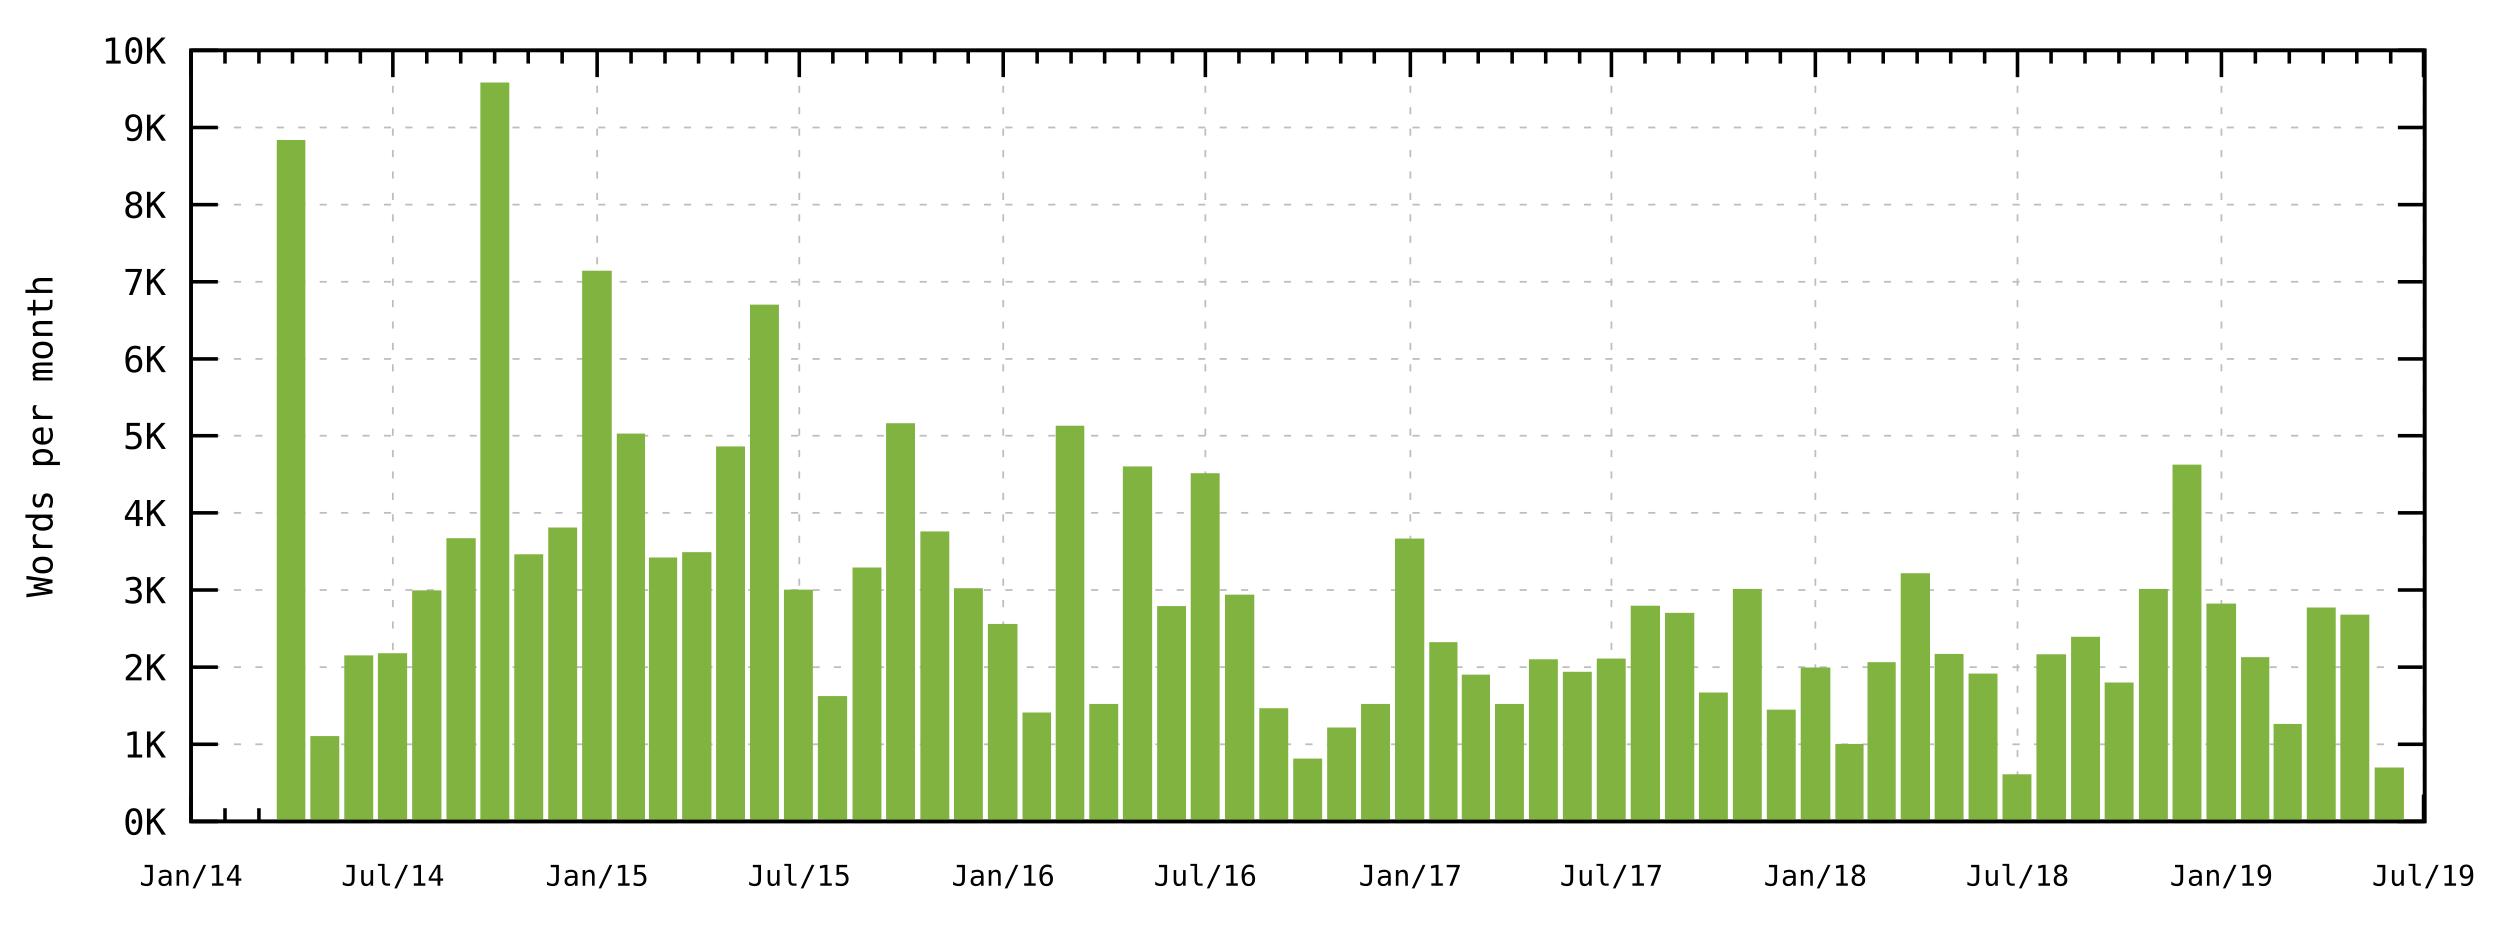
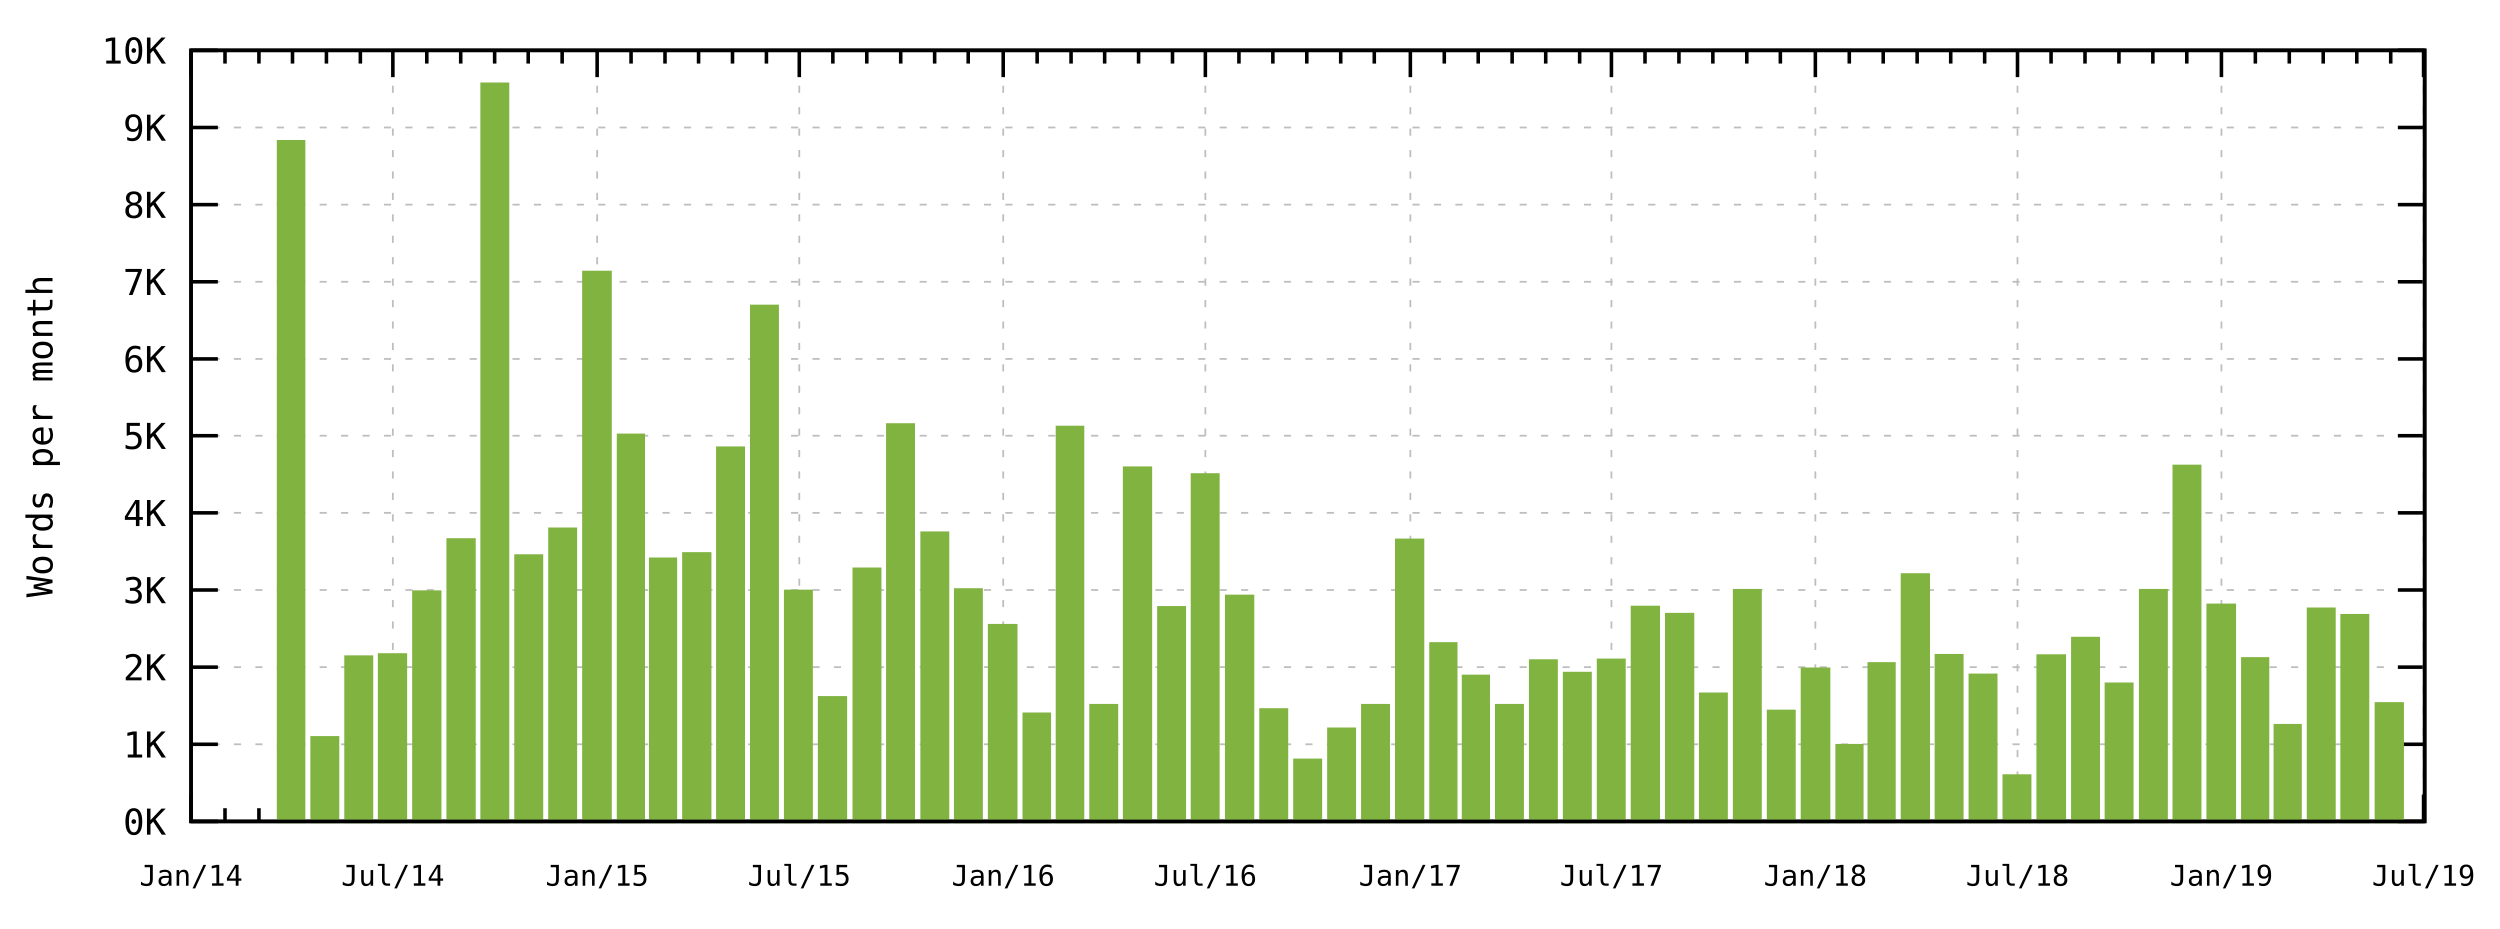
<svg xmlns="http://www.w3.org/2000/svg" xmlns:xlink="http://www.w3.org/1999/xlink" width="700" height="260" viewBox="0 0 700 260">
  <g id="gnuplot_canvas">
    <rect x="0" y="0" width="700" height="260" fill="none" />
    <defs>
      <circle id="gpDot" r="0.5" stroke-width="0.5" />
      <path id="gpPt0" stroke-width="0.267" stroke="currentColor" d="M-1,0 h2 M0,-1 v2" />
      <path id="gpPt1" stroke-width="0.267" stroke="currentColor" d="M-1,-1 L1,1 M1,-1 L-1,1" />
      <path id="gpPt2" stroke-width="0.267" stroke="currentColor" d="M-1,0 L1,0 M0,-1 L0,1 M-1,-1 L1,1 M-1,1 L1,-1" />
      <rect id="gpPt3" stroke-width="0.267" stroke="currentColor" x="-1" y="-1" width="2" height="2" />
      <rect id="gpPt4" stroke-width="0.267" stroke="currentColor" fill="currentColor" x="-1" y="-1" width="2" height="2" />
      <circle id="gpPt5" stroke-width="0.267" stroke="currentColor" cx="0" cy="0" r="1" />
      <use xlink:href="#gpPt5" id="gpPt6" fill="currentColor" stroke="none" />
      <path id="gpPt7" stroke-width="0.267" stroke="currentColor" d="M0,-1.33 L-1.33,0.67 L1.33,0.67 z" />
      <use xlink:href="#gpPt7" id="gpPt8" fill="currentColor" stroke="none" />
      <use xlink:href="#gpPt7" id="gpPt9" stroke="currentColor" transform="rotate(180)" />
      <use xlink:href="#gpPt9" id="gpPt10" fill="currentColor" stroke="none" />
      <use xlink:href="#gpPt3" id="gpPt11" stroke="currentColor" transform="rotate(45)" />
      <use xlink:href="#gpPt11" id="gpPt12" fill="currentColor" stroke="none" />
      <path id="gpPt13" stroke-width="0.267" stroke="currentColor" d="M0,1.330 L1.265,0.411 L0.782,-1.067 L-0.782,-1.076 L-1.265,0.411 z" />
      <use xlink:href="#gpPt13" id="gpPt14" fill="currentColor" stroke="none" />
      <filter id="textbox" filterUnits="objectBoundingBox" x="0" y="0" height="1" width="1">
        <feFlood flood-color="white" flood-opacity="1" result="bgnd" />
        <feComposite in="SourceGraphic" in2="bgnd" operator="atop" />
      </filter>
      <filter id="greybox" filterUnits="objectBoundingBox" x="0" y="0" height="1" width="1">
        <feFlood flood-color="lightgrey" flood-opacity="1" result="grey" />
        <feComposite in="SourceGraphic" in2="grey" operator="atop" />
      </filter>
    </defs>
    <g fill="none" color="white" stroke="currentColor" stroke-width="1.00" stroke-linecap="butt" stroke-linejoin="miter">
</g>
    <g fill="none" color="black" stroke="currentColor" stroke-width="1.00" stroke-linecap="butt" stroke-linejoin="miter">
</g>
    <g fill="none" color="black" stroke="black" stroke-width="0.50" stroke-linecap="butt" stroke-linejoin="miter">
</g>
    <g fill="none" color="gray" stroke="currentColor" stroke-width="0.50" stroke-linecap="butt" stroke-linejoin="miter">
      <path stroke="rgb(190, 190, 190)" stroke-dasharray="2,4" class="gridline" d="M53.5,230.0 L678.9,230.0  " />
    </g>
    <g fill="none" color="gray" stroke="rgb(190, 190, 190)" stroke-width="1.00" stroke-linecap="butt" stroke-linejoin="miter">
</g>
    <g fill="none" color="black" stroke="currentColor" stroke-width="1.00" stroke-linecap="butt" stroke-linejoin="miter">
      <path stroke="black" d="M53.5,230.0 L61.0,230.0 M678.9,230.0 L671.4,230.0  " />
      <g transform="translate(46.5,233.7)" stroke="none" fill="rgb(0,0,0)" font-family="monospace" font-size="10.00" text-anchor="end">
        <text>
          <tspan font-family="monospace">0K</tspan>
        </text>
      </g>
    </g>
    <g fill="none" color="black" stroke="currentColor" stroke-width="1.00" stroke-linecap="butt" stroke-linejoin="miter">
</g>
    <g fill="none" color="black" stroke="black" stroke-width="0.50" stroke-linecap="butt" stroke-linejoin="miter">
</g>
    <g fill="none" color="gray" stroke="currentColor" stroke-width="0.50" stroke-linecap="butt" stroke-linejoin="miter">
      <path stroke="rgb(190, 190, 190)" stroke-dasharray="2,4" class="gridline" d="M53.5,208.4 L678.9,208.4  " />
    </g>
    <g fill="none" color="gray" stroke="rgb(190, 190, 190)" stroke-width="1.00" stroke-linecap="butt" stroke-linejoin="miter">
</g>
    <g fill="none" color="black" stroke="currentColor" stroke-width="1.00" stroke-linecap="butt" stroke-linejoin="miter">
      <path stroke="black" d="M53.5,208.4 L61.0,208.4 M678.9,208.4 L671.4,208.4  " />
      <g transform="translate(46.5,212.1)" stroke="none" fill="rgb(0,0,0)" font-family="monospace" font-size="10.00" text-anchor="end">
        <text>
          <tspan font-family="monospace">1K</tspan>
        </text>
      </g>
    </g>
    <g fill="none" color="black" stroke="currentColor" stroke-width="1.00" stroke-linecap="butt" stroke-linejoin="miter">
</g>
    <g fill="none" color="black" stroke="black" stroke-width="0.50" stroke-linecap="butt" stroke-linejoin="miter">
</g>
    <g fill="none" color="gray" stroke="currentColor" stroke-width="0.50" stroke-linecap="butt" stroke-linejoin="miter">
      <path stroke="rgb(190, 190, 190)" stroke-dasharray="2,4" class="gridline" d="M53.5,186.8 L678.9,186.8  " />
    </g>
    <g fill="none" color="gray" stroke="rgb(190, 190, 190)" stroke-width="1.00" stroke-linecap="butt" stroke-linejoin="miter">
</g>
    <g fill="none" color="black" stroke="currentColor" stroke-width="1.00" stroke-linecap="butt" stroke-linejoin="miter">
      <path stroke="black" d="M53.5,186.8 L61.0,186.8 M678.9,186.8 L671.4,186.8  " />
      <g transform="translate(46.5,190.5)" stroke="none" fill="rgb(0,0,0)" font-family="monospace" font-size="10.00" text-anchor="end">
        <text>
          <tspan font-family="monospace">2K</tspan>
        </text>
      </g>
    </g>
    <g fill="none" color="black" stroke="currentColor" stroke-width="1.00" stroke-linecap="butt" stroke-linejoin="miter">
</g>
    <g fill="none" color="black" stroke="black" stroke-width="0.50" stroke-linecap="butt" stroke-linejoin="miter">
</g>
    <g fill="none" color="gray" stroke="currentColor" stroke-width="0.50" stroke-linecap="butt" stroke-linejoin="miter">
      <path stroke="rgb(190, 190, 190)" stroke-dasharray="2,4" class="gridline" d="M53.5,165.2 L678.9,165.2  " />
    </g>
    <g fill="none" color="gray" stroke="rgb(190, 190, 190)" stroke-width="1.00" stroke-linecap="butt" stroke-linejoin="miter">
</g>
    <g fill="none" color="black" stroke="currentColor" stroke-width="1.00" stroke-linecap="butt" stroke-linejoin="miter">
      <path stroke="black" d="M53.5,165.2 L61.0,165.2 M678.9,165.2 L671.4,165.2  " />
      <g transform="translate(46.5,168.9)" stroke="none" fill="rgb(0,0,0)" font-family="monospace" font-size="10.00" text-anchor="end">
        <text>
          <tspan font-family="monospace">3K</tspan>
        </text>
      </g>
    </g>
    <g fill="none" color="black" stroke="currentColor" stroke-width="1.00" stroke-linecap="butt" stroke-linejoin="miter">
</g>
    <g fill="none" color="black" stroke="black" stroke-width="0.50" stroke-linecap="butt" stroke-linejoin="miter">
</g>
    <g fill="none" color="gray" stroke="currentColor" stroke-width="0.50" stroke-linecap="butt" stroke-linejoin="miter">
      <path stroke="rgb(190, 190, 190)" stroke-dasharray="2,4" class="gridline" d="M53.5,143.6 L678.9,143.6  " />
    </g>
    <g fill="none" color="gray" stroke="rgb(190, 190, 190)" stroke-width="1.00" stroke-linecap="butt" stroke-linejoin="miter">
</g>
    <g fill="none" color="black" stroke="currentColor" stroke-width="1.00" stroke-linecap="butt" stroke-linejoin="miter">
      <path stroke="black" d="M53.5,143.6 L61.0,143.6 M678.9,143.6 L671.4,143.6  " />
      <g transform="translate(46.5,147.3)" stroke="none" fill="rgb(0,0,0)" font-family="monospace" font-size="10.00" text-anchor="end">
        <text>
          <tspan font-family="monospace">4K</tspan>
        </text>
      </g>
    </g>
    <g fill="none" color="black" stroke="currentColor" stroke-width="1.00" stroke-linecap="butt" stroke-linejoin="miter">
</g>
    <g fill="none" color="black" stroke="black" stroke-width="0.50" stroke-linecap="butt" stroke-linejoin="miter">
</g>
    <g fill="none" color="gray" stroke="currentColor" stroke-width="0.50" stroke-linecap="butt" stroke-linejoin="miter">
      <path stroke="rgb(190, 190, 190)" stroke-dasharray="2,4" class="gridline" d="M53.5,122.0 L678.9,122.0  " />
    </g>
    <g fill="none" color="gray" stroke="rgb(190, 190, 190)" stroke-width="1.00" stroke-linecap="butt" stroke-linejoin="miter">
</g>
    <g fill="none" color="black" stroke="currentColor" stroke-width="1.00" stroke-linecap="butt" stroke-linejoin="miter">
      <path stroke="black" d="M53.5,122.0 L61.0,122.0 M678.9,122.0 L671.4,122.0  " />
      <g transform="translate(46.5,125.7)" stroke="none" fill="rgb(0,0,0)" font-family="monospace" font-size="10.00" text-anchor="end">
        <text>
          <tspan font-family="monospace">5K</tspan>
        </text>
      </g>
    </g>
    <g fill="none" color="black" stroke="currentColor" stroke-width="1.00" stroke-linecap="butt" stroke-linejoin="miter">
</g>
    <g fill="none" color="black" stroke="black" stroke-width="0.50" stroke-linecap="butt" stroke-linejoin="miter">
</g>
    <g fill="none" color="gray" stroke="currentColor" stroke-width="0.50" stroke-linecap="butt" stroke-linejoin="miter">
      <path stroke="rgb(190, 190, 190)" stroke-dasharray="2,4" class="gridline" d="M53.5,100.5 L678.9,100.5  " />
    </g>
    <g fill="none" color="gray" stroke="rgb(190, 190, 190)" stroke-width="1.00" stroke-linecap="butt" stroke-linejoin="miter">
</g>
    <g fill="none" color="black" stroke="currentColor" stroke-width="1.00" stroke-linecap="butt" stroke-linejoin="miter">
      <path stroke="black" d="M53.5,100.5 L61.0,100.5 M678.9,100.5 L671.4,100.5  " />
      <g transform="translate(46.5,104.2)" stroke="none" fill="rgb(0,0,0)" font-family="monospace" font-size="10.00" text-anchor="end">
        <text>
          <tspan font-family="monospace">6K</tspan>
        </text>
      </g>
    </g>
    <g fill="none" color="black" stroke="currentColor" stroke-width="1.00" stroke-linecap="butt" stroke-linejoin="miter">
</g>
    <g fill="none" color="black" stroke="black" stroke-width="0.50" stroke-linecap="butt" stroke-linejoin="miter">
</g>
    <g fill="none" color="gray" stroke="currentColor" stroke-width="0.50" stroke-linecap="butt" stroke-linejoin="miter">
      <path stroke="rgb(190, 190, 190)" stroke-dasharray="2,4" class="gridline" d="M53.5,78.9 L678.9,78.9  " />
    </g>
    <g fill="none" color="gray" stroke="rgb(190, 190, 190)" stroke-width="1.00" stroke-linecap="butt" stroke-linejoin="miter">
</g>
    <g fill="none" color="black" stroke="currentColor" stroke-width="1.00" stroke-linecap="butt" stroke-linejoin="miter">
      <path stroke="black" d="M53.5,78.9 L61.0,78.9 M678.9,78.9 L671.4,78.9  " />
      <g transform="translate(46.5,82.6)" stroke="none" fill="rgb(0,0,0)" font-family="monospace" font-size="10.00" text-anchor="end">
        <text>
          <tspan font-family="monospace">7K</tspan>
        </text>
      </g>
    </g>
    <g fill="none" color="black" stroke="currentColor" stroke-width="1.00" stroke-linecap="butt" stroke-linejoin="miter">
</g>
    <g fill="none" color="black" stroke="black" stroke-width="0.50" stroke-linecap="butt" stroke-linejoin="miter">
</g>
    <g fill="none" color="gray" stroke="currentColor" stroke-width="0.50" stroke-linecap="butt" stroke-linejoin="miter">
      <path stroke="rgb(190, 190, 190)" stroke-dasharray="2,4" class="gridline" d="M53.5,57.3 L678.9,57.3  " />
    </g>
    <g fill="none" color="gray" stroke="rgb(190, 190, 190)" stroke-width="1.00" stroke-linecap="butt" stroke-linejoin="miter">
</g>
    <g fill="none" color="black" stroke="currentColor" stroke-width="1.00" stroke-linecap="butt" stroke-linejoin="miter">
      <path stroke="black" d="M53.5,57.3 L61.0,57.3 M678.9,57.3 L671.4,57.3  " />
      <g transform="translate(46.5,61.0)" stroke="none" fill="rgb(0,0,0)" font-family="monospace" font-size="10.00" text-anchor="end">
        <text>
          <tspan font-family="monospace">8K</tspan>
        </text>
      </g>
    </g>
    <g fill="none" color="black" stroke="currentColor" stroke-width="1.00" stroke-linecap="butt" stroke-linejoin="miter">
</g>
    <g fill="none" color="black" stroke="black" stroke-width="0.50" stroke-linecap="butt" stroke-linejoin="miter">
</g>
    <g fill="none" color="gray" stroke="currentColor" stroke-width="0.50" stroke-linecap="butt" stroke-linejoin="miter">
      <path stroke="rgb(190, 190, 190)" stroke-dasharray="2,4" class="gridline" d="M53.5,35.7 L678.9,35.7  " />
    </g>
    <g fill="none" color="gray" stroke="rgb(190, 190, 190)" stroke-width="1.00" stroke-linecap="butt" stroke-linejoin="miter">
</g>
    <g fill="none" color="black" stroke="currentColor" stroke-width="1.00" stroke-linecap="butt" stroke-linejoin="miter">
      <path stroke="black" d="M53.5,35.7 L61.0,35.7 M678.9,35.7 L671.4,35.7  " />
      <g transform="translate(46.5,39.4)" stroke="none" fill="rgb(0,0,0)" font-family="monospace" font-size="10.00" text-anchor="end">
        <text>
          <tspan font-family="monospace">9K</tspan>
        </text>
      </g>
    </g>
    <g fill="none" color="black" stroke="currentColor" stroke-width="1.00" stroke-linecap="butt" stroke-linejoin="miter">
</g>
    <g fill="none" color="black" stroke="black" stroke-width="0.50" stroke-linecap="butt" stroke-linejoin="miter">
</g>
    <g fill="none" color="gray" stroke="currentColor" stroke-width="0.50" stroke-linecap="butt" stroke-linejoin="miter">
      <path stroke="rgb(190, 190, 190)" stroke-dasharray="2,4" class="gridline" d="M53.5,14.1 L678.9,14.1  " />
    </g>
    <g fill="none" color="gray" stroke="rgb(190, 190, 190)" stroke-width="1.00" stroke-linecap="butt" stroke-linejoin="miter">
</g>
    <g fill="none" color="black" stroke="currentColor" stroke-width="1.00" stroke-linecap="butt" stroke-linejoin="miter">
      <path stroke="black" d="M53.5,14.1 L61.0,14.1 M678.9,14.1 L671.4,14.1  " />
      <g transform="translate(46.5,17.8)" stroke="none" fill="rgb(0,0,0)" font-family="monospace" font-size="10.00" text-anchor="end">
        <text>
          <tspan font-family="monospace">10K</tspan>
        </text>
      </g>
    </g>
    <g fill="none" color="black" stroke="currentColor" stroke-width="1.00" stroke-linecap="butt" stroke-linejoin="miter">
</g>
    <g fill="none" color="black" stroke="black" stroke-width="0.50" stroke-linecap="butt" stroke-linejoin="miter">
</g>
    <g fill="none" color="gray" stroke="currentColor" stroke-width="0.50" stroke-linecap="butt" stroke-linejoin="miter">
      <path stroke="rgb(190, 190, 190)" stroke-dasharray="2,4" class="gridline" d="M53.5,230.0 L53.5,14.1  " />
    </g>
    <g fill="none" color="gray" stroke="rgb(190, 190, 190)" stroke-width="1.00" stroke-linecap="butt" stroke-linejoin="miter">
</g>
    <g fill="none" color="black" stroke="currentColor" stroke-width="1.00" stroke-linecap="butt" stroke-linejoin="miter">
      <path stroke="black" d="M53.5,230.0 L53.5,222.5 M53.5,14.1 L53.5,21.6  " />
      <g transform="translate(53.5,248.0)" stroke="none" fill="rgb(0,0,0)" font-family="monospace" font-size="8.00" text-anchor="middle">
        <text>
          <tspan font-family="monospace">Jan/14</tspan>
        </text>
      </g>
    </g>
    <g fill="none" color="black" stroke="currentColor" stroke-width="1.00" stroke-linecap="butt" stroke-linejoin="miter">
      <path stroke="black" d="M63.0,230.0 L63.0,226.3 M63.0,14.1 L63.0,17.8 M72.5,230.0 L72.5,226.3 M72.5,14.1 L72.5,17.8   M81.9,230.0 L81.9,226.3 M81.9,14.1 L81.9,17.8 M91.4,230.0 L91.4,226.3 M91.4,14.1 L91.4,17.8   M100.9,230.0 L100.9,226.3 M100.9,14.1 L100.9,17.8  " />
    </g>
    <g fill="none" color="black" stroke="black" stroke-width="0.50" stroke-linecap="butt" stroke-linejoin="miter">
</g>
    <g fill="none" color="gray" stroke="currentColor" stroke-width="0.50" stroke-linecap="butt" stroke-linejoin="miter">
      <path stroke="rgb(190, 190, 190)" stroke-dasharray="2,4" class="gridline" d="M110.0,230.0 L110.0,14.1  " />
    </g>
    <g fill="none" color="gray" stroke="rgb(190, 190, 190)" stroke-width="1.00" stroke-linecap="butt" stroke-linejoin="miter">
</g>
    <g fill="none" color="black" stroke="currentColor" stroke-width="1.00" stroke-linecap="butt" stroke-linejoin="miter">
      <path stroke="black" d="M110.0,230.0 L110.0,222.5 M110.0,14.1 L110.0,21.6  " />
      <g transform="translate(110.0,248.0)" stroke="none" fill="rgb(0,0,0)" font-family="monospace" font-size="8.00" text-anchor="middle">
        <text>
          <tspan font-family="monospace">Jul/14</tspan>
        </text>
      </g>
    </g>
    <g fill="none" color="black" stroke="currentColor" stroke-width="1.00" stroke-linecap="butt" stroke-linejoin="miter">
      <path stroke="black" d="M119.5,230.0 L119.5,226.3 M119.5,14.1 L119.5,17.8 M129.0,230.0 L129.0,226.3 M129.0,14.1 L129.0,17.8   M138.5,230.0 L138.5,226.3 M138.5,14.1 L138.5,17.8 M147.9,230.0 L147.9,226.3 M147.9,14.1 L147.9,17.8   M157.4,230.0 L157.4,226.3 M157.4,14.1 L157.4,17.8  " />
    </g>
    <g fill="none" color="black" stroke="black" stroke-width="0.50" stroke-linecap="butt" stroke-linejoin="miter">
</g>
    <g fill="none" color="gray" stroke="currentColor" stroke-width="0.50" stroke-linecap="butt" stroke-linejoin="miter">
      <path stroke="rgb(190, 190, 190)" stroke-dasharray="2,4" class="gridline" d="M167.2,230.0 L167.2,14.1  " />
    </g>
    <g fill="none" color="gray" stroke="rgb(190, 190, 190)" stroke-width="1.00" stroke-linecap="butt" stroke-linejoin="miter">
</g>
    <g fill="none" color="black" stroke="currentColor" stroke-width="1.00" stroke-linecap="butt" stroke-linejoin="miter">
      <path stroke="black" d="M167.2,230.0 L167.2,222.5 M167.2,14.1 L167.2,21.6  " />
      <g transform="translate(167.2,248.0)" stroke="none" fill="rgb(0,0,0)" font-family="monospace" font-size="8.00" text-anchor="middle">
        <text>
          <tspan font-family="monospace">Jan/15</tspan>
        </text>
      </g>
    </g>
    <g fill="none" color="black" stroke="currentColor" stroke-width="1.00" stroke-linecap="butt" stroke-linejoin="miter">
      <path stroke="black" d="M176.7,230.0 L176.7,226.3 M176.7,14.1 L176.7,17.8 M186.2,230.0 L186.2,226.3 M186.2,14.1 L186.2,17.8   M195.6,230.0 L195.6,226.3 M195.6,14.1 L195.6,17.8 M205.1,230.0 L205.1,226.3 M205.1,14.1 L205.1,17.8   M214.6,230.0 L214.6,226.3 M214.6,14.1 L214.6,17.8  " />
    </g>
    <g fill="none" color="black" stroke="black" stroke-width="0.50" stroke-linecap="butt" stroke-linejoin="miter">
</g>
    <g fill="none" color="gray" stroke="currentColor" stroke-width="0.50" stroke-linecap="butt" stroke-linejoin="miter">
      <path stroke="rgb(190, 190, 190)" stroke-dasharray="2,4" class="gridline" d="M223.8,230.0 L223.8,14.1  " />
    </g>
    <g fill="none" color="gray" stroke="rgb(190, 190, 190)" stroke-width="1.00" stroke-linecap="butt" stroke-linejoin="miter">
</g>
    <g fill="none" color="black" stroke="currentColor" stroke-width="1.00" stroke-linecap="butt" stroke-linejoin="miter">
      <path stroke="black" d="M223.8,230.0 L223.8,222.5 M223.8,14.1 L223.8,21.6  " />
      <g transform="translate(223.8,248.0)" stroke="none" fill="rgb(0,0,0)" font-family="monospace" font-size="8.00" text-anchor="middle">
        <text>
          <tspan font-family="monospace">Jul/15</tspan>
        </text>
      </g>
    </g>
    <g fill="none" color="black" stroke="currentColor" stroke-width="1.00" stroke-linecap="butt" stroke-linejoin="miter">
      <path stroke="black" d="M233.2,230.0 L233.2,226.3 M233.2,14.1 L233.2,17.8 M242.7,230.0 L242.7,226.3 M242.7,14.1 L242.7,17.8   M252.2,230.0 L252.2,226.3 M252.2,14.1 L252.2,17.8 M261.7,230.0 L261.7,226.3 M261.7,14.1 L261.7,17.8   M271.1,230.0 L271.1,226.3 M271.1,14.1 L271.1,17.8  " />
    </g>
    <g fill="none" color="black" stroke="black" stroke-width="0.50" stroke-linecap="butt" stroke-linejoin="miter">
</g>
    <g fill="none" color="gray" stroke="currentColor" stroke-width="0.50" stroke-linecap="butt" stroke-linejoin="miter">
      <path stroke="rgb(190, 190, 190)" stroke-dasharray="2,4" class="gridline" d="M280.9,230.0 L280.9,14.1  " />
    </g>
    <g fill="none" color="gray" stroke="rgb(190, 190, 190)" stroke-width="1.00" stroke-linecap="butt" stroke-linejoin="miter">
</g>
    <g fill="none" color="black" stroke="currentColor" stroke-width="1.00" stroke-linecap="butt" stroke-linejoin="miter">
      <path stroke="black" d="M280.9,230.0 L280.9,222.5 M280.9,14.1 L280.9,21.6  " />
      <g transform="translate(280.9,248.0)" stroke="none" fill="rgb(0,0,0)" font-family="monospace" font-size="8.00" text-anchor="middle">
        <text>
          <tspan font-family="monospace">Jan/16</tspan>
        </text>
      </g>
    </g>
    <g fill="none" color="black" stroke="currentColor" stroke-width="1.00" stroke-linecap="butt" stroke-linejoin="miter">
      <path stroke="black" d="M290.4,230.0 L290.4,226.3 M290.4,14.1 L290.4,17.8 M299.9,230.0 L299.9,226.3 M299.9,14.1 L299.9,17.8   M309.3,230.0 L309.3,226.3 M309.3,14.1 L309.3,17.8 M318.8,230.0 L318.8,226.3 M318.8,14.1 L318.8,17.8   M328.3,230.0 L328.3,226.3 M328.3,14.1 L328.3,17.8  " />
    </g>
    <g fill="none" color="black" stroke="black" stroke-width="0.50" stroke-linecap="butt" stroke-linejoin="miter">
</g>
    <g fill="none" color="gray" stroke="currentColor" stroke-width="0.50" stroke-linecap="butt" stroke-linejoin="miter">
      <path stroke="rgb(190, 190, 190)" stroke-dasharray="2,4" class="gridline" d="M337.5,230.0 L337.5,14.1  " />
    </g>
    <g fill="none" color="gray" stroke="rgb(190, 190, 190)" stroke-width="1.00" stroke-linecap="butt" stroke-linejoin="miter">
</g>
    <g fill="none" color="black" stroke="currentColor" stroke-width="1.00" stroke-linecap="butt" stroke-linejoin="miter">
      <path stroke="black" d="M337.5,230.0 L337.5,222.5 M337.5,14.1 L337.5,21.6  " />
      <g transform="translate(337.5,248.0)" stroke="none" fill="rgb(0,0,0)" font-family="monospace" font-size="8.00" text-anchor="middle">
        <text>
          <tspan font-family="monospace">Jul/16</tspan>
        </text>
      </g>
    </g>
    <g fill="none" color="black" stroke="currentColor" stroke-width="1.00" stroke-linecap="butt" stroke-linejoin="miter">
      <path stroke="black" d="M346.9,230.0 L346.9,226.3 M346.9,14.1 L346.9,17.8 M356.4,230.0 L356.4,226.3 M356.4,14.1 L356.4,17.8   M365.9,230.0 L365.9,226.3 M365.9,14.1 L365.9,17.8 M375.4,230.0 L375.4,226.3 M375.4,14.1 L375.4,17.8   M384.8,230.0 L384.8,226.3 M384.8,14.1 L384.8,17.8  " />
    </g>
    <g fill="none" color="black" stroke="black" stroke-width="0.50" stroke-linecap="butt" stroke-linejoin="miter">
</g>
    <g fill="none" color="gray" stroke="currentColor" stroke-width="0.50" stroke-linecap="butt" stroke-linejoin="miter">
      <path stroke="rgb(190, 190, 190)" stroke-dasharray="2,4" class="gridline" d="M394.9,230.0 L394.9,14.1  " />
    </g>
    <g fill="none" color="gray" stroke="rgb(190, 190, 190)" stroke-width="1.00" stroke-linecap="butt" stroke-linejoin="miter">
</g>
    <g fill="none" color="black" stroke="currentColor" stroke-width="1.00" stroke-linecap="butt" stroke-linejoin="miter">
      <path stroke="black" d="M394.9,230.0 L394.9,222.5 M394.9,14.1 L394.9,21.6  " />
      <g transform="translate(394.9,248.0)" stroke="none" fill="rgb(0,0,0)" font-family="monospace" font-size="8.00" text-anchor="middle">
        <text>
          <tspan font-family="monospace">Jan/17</tspan>
        </text>
      </g>
    </g>
    <g fill="none" color="black" stroke="currentColor" stroke-width="1.00" stroke-linecap="butt" stroke-linejoin="miter">
      <path stroke="black" d="M404.4,230.0 L404.4,226.3 M404.4,14.1 L404.4,17.8 M413.9,230.0 L413.9,226.3 M413.9,14.1 L413.9,17.8   M423.4,230.0 L423.4,226.3 M423.4,14.1 L423.4,17.8 M432.8,230.0 L432.8,226.3 M432.8,14.1 L432.8,17.8   M442.3,230.0 L442.3,226.3 M442.3,14.1 L442.3,17.8  " />
    </g>
    <g fill="none" color="black" stroke="black" stroke-width="0.50" stroke-linecap="butt" stroke-linejoin="miter">
</g>
    <g fill="none" color="gray" stroke="currentColor" stroke-width="0.50" stroke-linecap="butt" stroke-linejoin="miter">
      <path stroke="rgb(190, 190, 190)" stroke-dasharray="2,4" class="gridline" d="M451.2,230.0 L451.2,14.1  " />
    </g>
    <g fill="none" color="gray" stroke="rgb(190, 190, 190)" stroke-width="1.00" stroke-linecap="butt" stroke-linejoin="miter">
</g>
    <g fill="none" color="black" stroke="currentColor" stroke-width="1.00" stroke-linecap="butt" stroke-linejoin="miter">
      <path stroke="black" d="M451.2,230.0 L451.2,222.5 M451.2,14.1 L451.2,21.6  " />
      <g transform="translate(451.2,248.0)" stroke="none" fill="rgb(0,0,0)" font-family="monospace" font-size="8.00" text-anchor="middle">
        <text>
          <tspan font-family="monospace">Jul/17</tspan>
        </text>
      </g>
    </g>
    <g fill="none" color="black" stroke="currentColor" stroke-width="1.00" stroke-linecap="butt" stroke-linejoin="miter">
      <path stroke="black" d="M460.6,230.0 L460.6,226.3 M460.6,14.1 L460.6,17.8 M470.1,230.0 L470.1,226.3 M470.1,14.1 L470.1,17.8   M479.6,230.0 L479.6,226.3 M479.6,14.1 L479.6,17.8 M489.1,230.0 L489.1,226.3 M489.1,14.1 L489.1,17.8   M498.5,230.0 L498.5,226.3 M498.5,14.1 L498.5,17.8  " />
    </g>
    <g fill="none" color="black" stroke="black" stroke-width="0.50" stroke-linecap="butt" stroke-linejoin="miter">
</g>
    <g fill="none" color="gray" stroke="currentColor" stroke-width="0.50" stroke-linecap="butt" stroke-linejoin="miter">
      <path stroke="rgb(190, 190, 190)" stroke-dasharray="2,4" class="gridline" d="M508.3,230.0 L508.3,14.1  " />
    </g>
    <g fill="none" color="gray" stroke="rgb(190, 190, 190)" stroke-width="1.00" stroke-linecap="butt" stroke-linejoin="miter">
</g>
    <g fill="none" color="black" stroke="currentColor" stroke-width="1.00" stroke-linecap="butt" stroke-linejoin="miter">
      <path stroke="black" d="M508.3,230.0 L508.3,222.5 M508.3,14.1 L508.3,21.6  " />
      <g transform="translate(508.3,248.0)" stroke="none" fill="rgb(0,0,0)" font-family="monospace" font-size="8.00" text-anchor="middle">
        <text>
          <tspan font-family="monospace">Jan/18</tspan>
        </text>
      </g>
    </g>
    <g fill="none" color="black" stroke="currentColor" stroke-width="1.00" stroke-linecap="butt" stroke-linejoin="miter">
      <path stroke="black" d="M517.8,230.0 L517.8,226.3 M517.8,14.1 L517.8,17.8 M527.3,230.0 L527.3,226.3 M527.3,14.1 L527.3,17.8   M536.8,230.0 L536.8,226.3 M536.8,14.1 L536.8,17.8 M546.2,230.0 L546.2,226.3 M546.2,14.1 L546.2,17.8   M555.7,230.0 L555.7,226.3 M555.7,14.1 L555.7,17.8  " />
    </g>
    <g fill="none" color="black" stroke="black" stroke-width="0.50" stroke-linecap="butt" stroke-linejoin="miter">
</g>
    <g fill="none" color="gray" stroke="currentColor" stroke-width="0.50" stroke-linecap="butt" stroke-linejoin="miter">
      <path stroke="rgb(190, 190, 190)" stroke-dasharray="2,4" class="gridline" d="M564.9,230.0 L564.9,14.1  " />
    </g>
    <g fill="none" color="gray" stroke="rgb(190, 190, 190)" stroke-width="1.00" stroke-linecap="butt" stroke-linejoin="miter">
</g>
    <g fill="none" color="black" stroke="currentColor" stroke-width="1.00" stroke-linecap="butt" stroke-linejoin="miter">
      <path stroke="black" d="M564.9,230.0 L564.9,222.5 M564.9,14.1 L564.9,21.6  " />
      <g transform="translate(564.9,248.0)" stroke="none" fill="rgb(0,0,0)" font-family="monospace" font-size="8.00" text-anchor="middle">
        <text>
          <tspan font-family="monospace">Jul/18</tspan>
        </text>
      </g>
    </g>
    <g fill="none" color="black" stroke="currentColor" stroke-width="1.00" stroke-linecap="butt" stroke-linejoin="miter">
      <path stroke="black" d="M574.3,230.0 L574.3,226.3 M574.3,14.1 L574.3,17.8 M583.8,230.0 L583.8,226.3 M583.8,14.1 L583.8,17.8   M593.3,230.0 L593.3,226.3 M593.3,14.1 L593.3,17.8 M602.8,230.0 L602.8,226.3 M602.8,14.1 L602.8,17.8   M612.3,230.0 L612.3,226.3 M612.3,14.1 L612.3,17.8  " />
    </g>
    <g fill="none" color="black" stroke="black" stroke-width="0.50" stroke-linecap="butt" stroke-linejoin="miter">
</g>
    <g fill="none" color="gray" stroke="currentColor" stroke-width="0.50" stroke-linecap="butt" stroke-linejoin="miter">
      <path stroke="rgb(190, 190, 190)" stroke-dasharray="2,4" class="gridline" d="M622.0,230.0 L622.0,14.1  " />
    </g>
    <g fill="none" color="gray" stroke="rgb(190, 190, 190)" stroke-width="1.00" stroke-linecap="butt" stroke-linejoin="miter">
</g>
    <g fill="none" color="black" stroke="currentColor" stroke-width="1.00" stroke-linecap="butt" stroke-linejoin="miter">
      <path stroke="black" d="M622.0,230.0 L622.0,222.5 M622.0,14.1 L622.0,21.6  " />
      <g transform="translate(622.0,248.0)" stroke="none" fill="rgb(0,0,0)" font-family="monospace" font-size="8.00" text-anchor="middle">
        <text>
          <tspan font-family="monospace">Jan/19</tspan>
        </text>
      </g>
    </g>
    <g fill="none" color="black" stroke="currentColor" stroke-width="1.00" stroke-linecap="butt" stroke-linejoin="miter">
      <path stroke="black" d="M631.5,230.0 L631.5,226.3 M631.5,14.1 L631.5,17.8 M641.0,230.0 L641.0,226.3 M641.0,14.1 L641.0,17.8   M650.5,230.0 L650.5,226.3 M650.5,14.1 L650.5,17.8 M659.9,230.0 L659.9,226.3 M659.9,14.1 L659.9,17.8   M669.4,230.0 L669.4,226.3 M669.4,14.1 L669.4,17.8  " />
    </g>
    <g fill="none" color="black" stroke="black" stroke-width="0.50" stroke-linecap="butt" stroke-linejoin="miter">
</g>
    <g fill="none" color="gray" stroke="currentColor" stroke-width="0.50" stroke-linecap="butt" stroke-linejoin="miter">
      <path stroke="rgb(190, 190, 190)" stroke-dasharray="2,4" class="gridline" d="M678.6,230.0 L678.6,14.1  " />
    </g>
    <g fill="none" color="gray" stroke="rgb(190, 190, 190)" stroke-width="1.00" stroke-linecap="butt" stroke-linejoin="miter">
</g>
    <g fill="none" color="black" stroke="currentColor" stroke-width="1.00" stroke-linecap="butt" stroke-linejoin="miter">
      <path stroke="black" d="M678.6,230.0 L678.6,222.5 M678.6,14.1 L678.6,21.6  " />
      <g transform="translate(678.6,248.0)" stroke="none" fill="rgb(0,0,0)" font-family="monospace" font-size="8.00" text-anchor="middle">
        <text>
          <tspan font-family="monospace">Jul/19</tspan>
        </text>
      </g>
    </g>
    <g fill="none" color="black" stroke="currentColor" stroke-width="1.00" stroke-linecap="butt" stroke-linejoin="miter">
</g>
    <g fill="none" color="black" stroke="currentColor" stroke-width="1.00" stroke-linecap="butt" stroke-linejoin="miter">
      <path stroke="black" d="M53.5,14.1 L53.5,230.0 L678.9,230.0 L678.9,14.1 L53.5,14.1 Z  " />
    </g>
    <g fill="none" color="black" stroke="currentColor" stroke-width="1.00" stroke-linecap="butt" stroke-linejoin="miter">
      <g transform="translate(14.7,122.1) rotate(270)" stroke="none" fill="rgb(0,0,0)" font-family="monospace" font-size="10.00" text-anchor="middle">
        <text>
          <tspan font-family="monospace">Words per month</tspan>
        </text>
      </g>
    </g>
    <g fill="none" color="black" stroke="currentColor" stroke-width="1.00" stroke-linecap="butt" stroke-linejoin="miter">
</g>
    <g id="gnuplot_plot_1">
      <g fill="none" color="black" stroke="currentColor" stroke-width="1.00" stroke-linecap="butt" stroke-linejoin="miter">
        <g stroke="none" shape-rendering="crispEdges">
          <polygon fill="rgb(129, 179,  65)" points="78.0,230.0 85.1,230.0 85.1,39.6 78.0,39.6 " />
        </g>
        <path stroke="rgb(129, 179,  65)" d="M78.0,230.0 L78.0,39.7 L85.0,39.7 L85.0,230.0 L78.0,230.0 Z  " />
        <g stroke="none" shape-rendering="crispEdges">
          <polygon fill="rgb(129, 179,  65)" points="87.4,230.0 94.6,230.0 94.6,206.5 87.4,206.5 " />
        </g>
        <path stroke="rgb(129, 179,  65)" d="M87.4,230.0 L87.4,206.6 L94.5,206.6 L94.5,230.0 L87.4,230.0 Z  " />
        <g stroke="none" shape-rendering="crispEdges">
          <polygon fill="rgb(129, 179,  65)" points="96.9,230.0 104.1,230.0 104.1,183.9 96.9,183.9 " />
        </g>
        <path stroke="rgb(129, 179,  65)" d="M96.9,230.0 L96.9,184.0 L104.0,184.0 L104.0,230.0 L96.9,230.0 Z  " />
        <g stroke="none" shape-rendering="crispEdges">
          <polygon fill="rgb(129, 179,  65)" points="106.3,230.0 113.6,230.0 113.6,183.3 106.3,183.3 " />
        </g>
        <path stroke="rgb(129, 179,  65)" d="M106.3,230.0 L106.3,183.4 L113.5,183.4 L113.5,230.0 L106.3,230.0 Z  " />
        <g stroke="none" shape-rendering="crispEdges">
          <polygon fill="rgb(129, 179,  65)" points="115.9,230.0 123.2,230.0 123.2,165.7 115.9,165.7 " />
        </g>
        <path stroke="rgb(129, 179,  65)" d="M115.9,230.0 L115.9,165.8 L123.1,165.8 L123.1,230.0 L115.9,230.0 Z  " />
        <g stroke="none" shape-rendering="crispEdges">
          <polygon fill="rgb(129, 179,  65)" points="125.5,230.0 132.8,230.0 132.8,151.1 125.5,151.1 " />
        </g>
        <path stroke="rgb(129, 179,  65)" d="M125.5,230.0 L125.5,151.2 L132.7,151.2 L132.7,230.0 L125.5,230.0 Z  " />
        <g stroke="none" shape-rendering="crispEdges">
          <polygon fill="rgb(129, 179,  65)" points="135.0,230.0 142.2,230.0 142.2,23.5 135.0,23.5 " />
        </g>
        <path stroke="rgb(129, 179,  65)" d="M135.0,230.0 L135.0,23.6 L142.1,23.6 L142.1,230.0 L135.0,230.0 Z  " />
        <g stroke="none" shape-rendering="crispEdges">
          <polygon fill="rgb(129, 179,  65)" points="144.5,230.0 151.7,230.0 151.7,155.6 144.5,155.6 " />
        </g>
        <path stroke="rgb(129, 179,  65)" d="M144.5,230.0 L144.5,155.7 L151.6,155.7 L151.6,230.0 L144.5,230.0 Z  " />
        <g stroke="none" shape-rendering="crispEdges">
          <polygon fill="rgb(129, 179,  65)" points="154.0,230.0 161.2,230.0 161.2,148.1 154.0,148.1 " />
        </g>
        <path stroke="rgb(129, 179,  65)" d="M154.0,230.0 L154.0,148.2 L161.1,148.2 L161.1,230.0 L154.0,230.0 Z  " />
        <g stroke="none" shape-rendering="crispEdges">
          <polygon fill="rgb(129, 179,  65)" points="163.5,230.0 170.9,230.0 170.9,76.2 163.5,76.2 " />
        </g>
        <path stroke="rgb(129, 179,  65)" d="M163.5,230.0 L163.5,76.3 L170.8,76.3 L170.8,230.0 L163.5,230.0 Z  " />
        <g stroke="none" shape-rendering="crispEdges">
          <polygon fill="rgb(129, 179,  65)" points="173.2,230.0 180.2,230.0 180.2,121.8 173.2,121.8 " />
        </g>
        <path stroke="rgb(129, 179,  65)" d="M173.2,230.0 L173.2,121.9 L180.1,121.9 L180.1,230.0 L173.2,230.0 Z  " />
        <g stroke="none" shape-rendering="crispEdges">
          <polygon fill="rgb(129, 179,  65)" points="182.2,230.0 189.2,230.0 189.2,156.5 182.2,156.5 " />
        </g>
        <path stroke="rgb(129, 179,  65)" d="M182.2,230.0 L182.2,156.6 L189.1,156.6 L189.1,230.0 L182.2,230.0 Z  " />
        <g stroke="none" shape-rendering="crispEdges">
          <polygon fill="rgb(129, 179,  65)" points="191.5,230.0 198.8,230.0 198.8,155.0 191.5,155.0 " />
        </g>
        <path stroke="rgb(129, 179,  65)" d="M191.5,230.0 L191.5,155.1 L198.7,155.1 L198.7,230.0 L191.5,230.0 Z  " />
        <g stroke="none" shape-rendering="crispEdges">
          <polygon fill="rgb(129, 179,  65)" points="201.0,230.0 208.2,230.0 208.2,125.4 201.0,125.4 " />
        </g>
        <path stroke="rgb(129, 179,  65)" d="M201.0,230.0 L201.0,125.5 L208.1,125.5 L208.1,230.0 L201.0,230.0 Z  " />
        <g stroke="none" shape-rendering="crispEdges">
          <polygon fill="rgb(129, 179,  65)" points="210.5,230.0 217.7,230.0 217.7,85.7 210.5,85.7 " />
        </g>
        <path stroke="rgb(129, 179,  65)" d="M210.5,230.0 L210.5,85.8 L217.6,85.8 L217.6,230.0 L210.5,230.0 Z  " />
        <g stroke="none" shape-rendering="crispEdges">
          <polygon fill="rgb(129, 179,  65)" points="220.0,230.0 227.2,230.0 227.2,165.5 220.0,165.5 " />
        </g>
        <path stroke="rgb(129, 179,  65)" d="M220.0,230.0 L220.0,165.6 L227.1,165.6 L227.1,230.0 L220.0,230.0 Z  " />
        <g stroke="none" shape-rendering="crispEdges">
          <polygon fill="rgb(129, 179,  65)" points="229.5,230.0 236.8,230.0 236.8,195.3 229.5,195.3 " />
        </g>
        <path stroke="rgb(129, 179,  65)" d="M229.5,230.0 L229.5,195.4 L236.7,195.4 L236.7,230.0 L229.5,230.0 Z  " />
        <g stroke="none" shape-rendering="crispEdges">
          <polygon fill="rgb(129, 179,  65)" points="239.2,230.0 246.4,230.0 246.4,159.3 239.2,159.3 " />
        </g>
        <path stroke="rgb(129, 179,  65)" d="M239.2,230.0 L239.2,159.4 L246.3,159.4 L246.3,230.0 L239.2,230.0 Z  " />
        <g stroke="none" shape-rendering="crispEdges">
          <polygon fill="rgb(129, 179,  65)" points="248.6,230.0 255.8,230.0 255.8,118.9 248.6,118.9 " />
        </g>
        <path stroke="rgb(129, 179,  65)" d="M248.6,230.0 L248.6,119.0 L255.7,119.0 L255.7,230.0 L248.6,230.0 Z  " />
        <g stroke="none" shape-rendering="crispEdges">
          <polygon fill="rgb(129, 179,  65)" points="258.2,230.0 265.4,230.0 265.4,149.2 258.2,149.2 " />
        </g>
        <path stroke="rgb(129, 179,  65)" d="M258.2,230.0 L258.2,149.3 L265.3,149.3 L265.3,230.0 L258.2,230.0 Z  " />
        <g stroke="none" shape-rendering="crispEdges">
          <polygon fill="rgb(129, 179,  65)" points="267.6,230.0 274.8,230.0 274.8,165.1 267.6,165.1 " />
        </g>
        <path stroke="rgb(129, 179,  65)" d="M267.6,230.0 L267.6,165.2 L274.7,165.2 L274.7,230.0 L267.6,230.0 Z  " />
        <g stroke="none" shape-rendering="crispEdges">
          <polygon fill="rgb(129, 179,  65)" points="277.1,230.0 284.5,230.0 284.5,175.1 277.1,175.1 " />
        </g>
        <path stroke="rgb(129, 179,  65)" d="M277.1,230.0 L277.1,175.2 L284.4,175.2 L284.4,230.0 L277.1,230.0 Z  " />
        <g stroke="none" shape-rendering="crispEdges">
          <polygon fill="rgb(129, 179,  65)" points="286.8,230.0 293.9,230.0 293.9,199.9 286.8,199.9 " />
        </g>
        <path stroke="rgb(129, 179,  65)" d="M286.8,230.0 L286.8,200.0 L293.8,200.0 L293.8,230.0 L286.8,230.0 Z  " />
        <g stroke="none" shape-rendering="crispEdges">
          <polygon fill="rgb(129, 179,  65)" points="296.1,230.0 303.2,230.0 303.2,119.6 296.1,119.6 " />
        </g>
        <path stroke="rgb(129, 179,  65)" d="M296.1,230.0 L296.1,119.7 L303.1,119.7 L303.1,230.0 L296.1,230.0 Z  " />
        <g stroke="none" shape-rendering="crispEdges">
          <polygon fill="rgb(129, 179,  65)" points="305.5,230.0 312.7,230.0 312.7,197.5 305.5,197.5 " />
        </g>
        <path stroke="rgb(129, 179,  65)" d="M305.5,230.0 L305.5,197.6 L312.6,197.6 L312.6,230.0 L305.5,230.0 Z  " />
        <g stroke="none" shape-rendering="crispEdges">
          <polygon fill="rgb(129, 179,  65)" points="314.9,230.0 322.2,230.0 322.2,131.0 314.9,131.0 " />
        </g>
        <path stroke="rgb(129, 179,  65)" d="M314.9,230.0 L314.9,131.1 L322.1,131.1 L322.1,230.0 L314.9,230.0 Z  " />
        <g stroke="none" shape-rendering="crispEdges">
          <polygon fill="rgb(129, 179,  65)" points="324.5,230.0 331.7,230.0 331.7,170.1 324.5,170.1 " />
        </g>
        <path stroke="rgb(129, 179,  65)" d="M324.5,230.0 L324.5,170.2 L331.6,170.2 L331.6,230.0 L324.5,230.0 Z  " />
        <g stroke="none" shape-rendering="crispEdges">
          <polygon fill="rgb(129, 179,  65)" points="333.9,230.0 341.1,230.0 341.1,132.9 333.9,132.9 " />
        </g>
        <path stroke="rgb(129, 179,  65)" d="M333.9,230.0 L333.9,133.0 L341.0,133.0 L341.0,230.0 L333.9,230.0 Z  " />
        <g stroke="none" shape-rendering="crispEdges">
          <polygon fill="rgb(129, 179,  65)" points="343.5,230.0 350.8,230.0 350.8,166.9 343.5,166.9 " />
        </g>
        <path stroke="rgb(129, 179,  65)" d="M343.5,230.0 L343.5,167.0 L350.7,167.0 L350.7,230.0 L343.5,230.0 Z  " />
        <g stroke="none" shape-rendering="crispEdges">
          <polygon fill="rgb(129, 179,  65)" points="353.1,230.0 360.3,230.0 360.3,198.7 353.1,198.7 " />
        </g>
        <path stroke="rgb(129, 179,  65)" d="M353.1,230.0 L353.1,198.8 L360.2,198.8 L360.2,230.0 L353.1,230.0 Z  " />
        <g stroke="none" shape-rendering="crispEdges">
          <polygon fill="rgb(129, 179,  65)" points="362.6,230.0 369.8,230.0 369.8,212.8 362.6,212.8 " />
        </g>
        <path stroke="rgb(129, 179,  65)" d="M362.6,230.0 L362.6,212.9 L369.7,212.9 L369.7,230.0 L362.6,230.0 Z  " />
        <g stroke="none" shape-rendering="crispEdges">
          <polygon fill="rgb(129, 179,  65)" points="372.1,230.0 379.3,230.0 379.3,204.1 372.1,204.1 " />
        </g>
        <path stroke="rgb(129, 179,  65)" d="M372.1,230.0 L372.1,204.2 L379.2,204.2 L379.2,230.0 L372.1,230.0 Z  " />
        <g stroke="none" shape-rendering="crispEdges">
          <polygon fill="rgb(129, 179,  65)" points="381.6,230.0 388.8,230.0 388.8,197.5 381.6,197.5 " />
        </g>
        <path stroke="rgb(129, 179,  65)" d="M381.6,230.0 L381.6,197.6 L388.7,197.6 L388.7,230.0 L381.6,230.0 Z  " />
        <g stroke="none" shape-rendering="crispEdges">
          <polygon fill="rgb(129, 179,  65)" points="391.1,230.0 398.4,230.0 398.4,151.2 391.1,151.2 " />
        </g>
        <path stroke="rgb(129, 179,  65)" d="M391.1,230.0 L391.1,151.3 L398.3,151.3 L398.3,230.0 L391.1,230.0 Z  " />
        <g stroke="none" shape-rendering="crispEdges">
          <polygon fill="rgb(129, 179,  65)" points="400.7,230.0 407.7,230.0 407.7,180.2 400.7,180.2 " />
        </g>
        <path stroke="rgb(129, 179,  65)" d="M400.7,230.0 L400.7,180.3 L407.6,180.3 L407.6,230.0 L400.7,230.0 Z  " />
        <g stroke="none" shape-rendering="crispEdges">
          <polygon fill="rgb(129, 179,  65)" points="409.8,230.0 416.8,230.0 416.8,189.3 409.8,189.3 " />
        </g>
        <path stroke="rgb(129, 179,  65)" d="M409.8,230.0 L409.8,189.4 L416.7,189.4 L416.7,230.0 L409.8,230.0 Z  " />
        <g stroke="none" shape-rendering="crispEdges">
          <polygon fill="rgb(129, 179,  65)" points="419.1,230.0 426.3,230.0 426.3,197.5 419.1,197.5 " />
        </g>
        <path stroke="rgb(129, 179,  65)" d="M419.1,230.0 L419.1,197.6 L426.2,197.6 L426.2,230.0 L419.1,230.0 Z  " />
        <g stroke="none" shape-rendering="crispEdges">
          <polygon fill="rgb(129, 179,  65)" points="428.6,230.0 435.8,230.0 435.8,185.0 428.6,185.0 " />
        </g>
        <path stroke="rgb(129, 179,  65)" d="M428.6,230.0 L428.6,185.1 L435.7,185.1 L435.7,230.0 L428.6,230.0 Z  " />
        <g stroke="none" shape-rendering="crispEdges">
          <polygon fill="rgb(129, 179,  65)" points="438.1,230.0 445.3,230.0 445.3,188.5 438.1,188.5 " />
        </g>
        <path stroke="rgb(129, 179,  65)" d="M438.1,230.0 L438.1,188.6 L445.2,188.6 L445.2,230.0 L438.1,230.0 Z  " />
        <g stroke="none" shape-rendering="crispEdges">
          <polygon fill="rgb(129, 179,  65)" points="447.6,230.0 454.8,230.0 454.8,184.8 447.6,184.8 " />
        </g>
        <path stroke="rgb(129, 179,  65)" d="M447.6,230.0 L447.6,184.9 L454.7,184.9 L454.7,230.0 L447.6,230.0 Z  " />
        <g stroke="none" shape-rendering="crispEdges">
          <polygon fill="rgb(129, 179,  65)" points="457.1,230.0 464.4,230.0 464.4,170.0 457.1,170.0 " />
        </g>
        <path stroke="rgb(129, 179,  65)" d="M457.1,230.0 L457.1,170.1 L464.3,170.1 L464.3,230.0 L457.1,230.0 Z  " />
        <g stroke="none" shape-rendering="crispEdges">
          <polygon fill="rgb(129, 179,  65)" points="466.7,230.0 474.0,230.0 474.0,172.0 466.7,172.0 " />
        </g>
        <path stroke="rgb(129, 179,  65)" d="M466.7,230.0 L466.7,172.1 L473.9,172.1 L473.9,230.0 L466.7,230.0 Z  " />
        <g stroke="none" shape-rendering="crispEdges">
          <polygon fill="rgb(129, 179,  65)" points="476.2,230.0 483.4,230.0 483.4,194.3 476.2,194.3 " />
        </g>
        <path stroke="rgb(129, 179,  65)" d="M476.2,230.0 L476.2,194.4 L483.3,194.4 L483.3,230.0 L476.2,230.0 Z  " />
        <g stroke="none" shape-rendering="crispEdges">
          <polygon fill="rgb(129, 179,  65)" points="485.7,230.0 492.9,230.0 492.9,165.3 485.7,165.3 " />
        </g>
        <path stroke="rgb(129, 179,  65)" d="M485.7,230.0 L485.7,165.4 L492.8,165.4 L492.8,230.0 L485.7,230.0 Z  " />
        <g stroke="none" shape-rendering="crispEdges">
          <polygon fill="rgb(129, 179,  65)" points="495.2,230.0 502.4,230.0 502.4,199.1 495.2,199.1 " />
        </g>
        <path stroke="rgb(129, 179,  65)" d="M495.2,230.0 L495.2,199.2 L502.3,199.2 L502.3,230.0 L495.2,230.0 Z  " />
        <g stroke="none" shape-rendering="crispEdges">
          <polygon fill="rgb(129, 179,  65)" points="504.7,230.0 512.1,230.0 512.1,187.3 504.7,187.3 " />
        </g>
        <path stroke="rgb(129, 179,  65)" d="M504.7,230.0 L504.7,187.4 L512.0,187.4 L512.0,230.0 L504.7,230.0 Z  " />
        <g stroke="none" shape-rendering="crispEdges">
          <polygon fill="rgb(129, 179,  65)" points="514.4,230.0 521.4,230.0 521.4,208.7 514.4,208.7 " />
        </g>
        <path stroke="rgb(129, 179,  65)" d="M514.4,230.0 L514.4,208.8 L521.3,208.8 L521.3,230.0 L514.4,230.0 Z  " />
        <g stroke="none" shape-rendering="crispEdges">
          <polygon fill="rgb(129, 179,  65)" points="523.4,230.0 530.4,230.0 530.4,185.8 523.4,185.8 " />
        </g>
        <path stroke="rgb(129, 179,  65)" d="M523.4,230.0 L523.4,185.9 L530.3,185.9 L530.3,230.0 L523.4,230.0 Z  " />
        <g stroke="none" shape-rendering="crispEdges">
          <polygon fill="rgb(129, 179,  65)" points="532.7,230.0 540.0,230.0 540.0,160.9 532.7,160.9 " />
        </g>
        <path stroke="rgb(129, 179,  65)" d="M532.7,230.0 L532.7,161.0 L539.9,161.0 L539.9,230.0 L532.7,230.0 Z  " />
        <g stroke="none" shape-rendering="crispEdges">
          <polygon fill="rgb(129, 179,  65)" points="542.2,230.0 549.4,230.0 549.4,183.5 542.2,183.5 " />
        </g>
        <path stroke="rgb(129, 179,  65)" d="M542.2,230.0 L542.2,183.6 L549.3,183.6 L549.3,230.0 L542.2,230.0 Z  " />
        <g stroke="none" shape-rendering="crispEdges">
          <polygon fill="rgb(129, 179,  65)" points="551.7,230.0 558.9,230.0 558.9,189.0 551.7,189.0 " />
        </g>
        <path stroke="rgb(129, 179,  65)" d="M551.7,230.0 L551.7,189.1 L558.8,189.1 L558.8,230.0 L551.7,230.0 Z  " />
        <g stroke="none" shape-rendering="crispEdges">
          <polygon fill="rgb(129, 179,  65)" points="561.2,230.0 568.4,230.0 568.4,217.2 561.2,217.2 " />
        </g>
        <path stroke="rgb(129, 179,  65)" d="M561.2,230.0 L561.2,217.3 L568.3,217.3 L568.3,230.0 L561.2,230.0 Z  " />
        <g stroke="none" shape-rendering="crispEdges">
          <polygon fill="rgb(129, 179,  65)" points="570.7,230.0 578.1,230.0 578.1,183.6 570.7,183.6 " />
        </g>
        <path stroke="rgb(129, 179,  65)" d="M570.7,230.0 L570.7,183.7 L578.0,183.7 L578.0,230.0 L570.7,230.0 Z  " />
        <g stroke="none" shape-rendering="crispEdges">
          <polygon fill="rgb(129, 179,  65)" points="580.4,230.0 587.6,230.0 587.6,178.7 580.4,178.7 " />
        </g>
        <path stroke="rgb(129, 179,  65)" d="M580.4,230.0 L580.4,178.8 L587.5,178.8 L587.5,230.0 L580.4,230.0 Z  " />
        <g stroke="none" shape-rendering="crispEdges">
          <polygon fill="rgb(129, 179,  65)" points="589.8,230.0 597.0,230.0 597.0,191.5 589.8,191.5 " />
        </g>
        <path stroke="rgb(129, 179,  65)" d="M589.8,230.0 L589.8,191.6 L596.9,191.6 L596.9,230.0 L589.8,230.0 Z  " />
        <g stroke="none" shape-rendering="crispEdges">
          <polygon fill="rgb(129, 179,  65)" points="599.4,230.0 606.6,230.0 606.6,165.3 599.4,165.3 " />
        </g>
        <path stroke="rgb(129, 179,  65)" d="M599.4,230.0 L599.4,165.4 L606.5,165.4 L606.5,230.0 L599.4,230.0 Z  " />
        <g stroke="none" shape-rendering="crispEdges">
          <polygon fill="rgb(129, 179,  65)" points="608.8,230.0 616.0,230.0 616.0,130.5 608.8,130.5 " />
        </g>
        <path stroke="rgb(129, 179,  65)" d="M608.8,230.0 L608.8,130.6 L615.9,130.6 L615.9,230.0 L608.8,230.0 Z  " />
        <g stroke="none" shape-rendering="crispEdges">
          <polygon fill="rgb(129, 179,  65)" points="618.3,230.0 625.7,230.0 625.7,169.4 618.3,169.4 " />
        </g>
        <path stroke="rgb(129, 179,  65)" d="M618.3,230.0 L618.3,169.5 L625.6,169.5 L625.6,230.0 L618.3,230.0 Z  " />
        <g stroke="none" shape-rendering="crispEdges">
          <polygon fill="rgb(129, 179,  65)" points="628.0,230.0 635.0,230.0 635.0,184.4 628.0,184.4 " />
        </g>
        <path stroke="rgb(129, 179,  65)" d="M628.0,230.0 L628.0,184.5 L634.9,184.5 L634.9,230.0 L628.0,230.0 Z  " />
        <g stroke="none" shape-rendering="crispEdges">
          <polygon fill="rgb(129, 179,  65)" points="637.1,230.0 644.1,230.0 644.1,203.1 637.1,203.1 " />
        </g>
        <path stroke="rgb(129, 179,  65)" d="M637.1,230.0 L637.1,203.2 L644.0,203.2 L644.0,230.0 L637.1,230.0 Z  " />
        <g stroke="none" shape-rendering="crispEdges">
          <polygon fill="rgb(129, 179,  65)" points="646.4,230.0 653.6,230.0 653.6,170.5 646.4,170.5 " />
        </g>
        <path stroke="rgb(129, 179,  65)" d="M646.4,230.0 L646.4,170.6 L653.5,170.6 L653.5,230.0 L646.4,230.0 Z  " />
        <g stroke="none" shape-rendering="crispEdges">
-           <polygon fill="rgb(129, 179,  65)" points="655.8,230.0 663.0,230.0 663.0,172.5 655.8,172.5 " />
-         </g>
-         <path stroke="rgb(129, 179,  65)" d="M655.8,230.0 L655.8,172.6 L662.9,172.6 L662.9,230.0 L655.8,230.0 Z  " />
-         <g stroke="none" shape-rendering="crispEdges">
-           <polygon fill="rgb(129, 179,  65)" points="665.4,230.0 672.7,230.0 672.7,215.3 665.4,215.3 " />
-         </g>
-         <path stroke="rgb(129, 179,  65)" d="M665.4,230.0 L665.4,215.4 L672.6,215.4 L672.6,230.0 L665.4,230.0 Z  " />
+           <polygon fill="rgb(129, 179,  65)" points="655.8,230.0 663.0,230.0 663.0,172.3 655.8,172.3 " />
+         </g>
+         <path stroke="rgb(129, 179,  65)" d="M655.8,230.0 L655.8,172.4 L662.9,172.4 L662.9,230.0 L655.8,230.0 Z  " />
+         <g stroke="none" shape-rendering="crispEdges">
+           <polygon fill="rgb(129, 179,  65)" points="665.4,230.0 672.7,230.0 672.7,197.0 665.4,197.0 " />
+         </g>
+         <path stroke="rgb(129, 179,  65)" d="M665.4,230.0 L665.4,197.1 L672.6,197.1 L672.6,230.0 L665.4,230.0 Z  " />
      </g>
    </g>
    <g fill="none" color="white" stroke="rgb(129, 179,  65)" stroke-width="2.00" stroke-linecap="butt" stroke-linejoin="miter">
</g>
    <g fill="none" color="black" stroke="currentColor" stroke-width="2.00" stroke-linecap="butt" stroke-linejoin="miter">
</g>
    <g fill="none" color="black" stroke="black" stroke-width="1.00" stroke-linecap="butt" stroke-linejoin="miter">
</g>
    <g fill="none" color="black" stroke="currentColor" stroke-width="1.00" stroke-linecap="butt" stroke-linejoin="miter">
      <path stroke="black" d="M53.5,14.1 L53.5,230.0 L678.9,230.0 L678.9,14.1 L53.5,14.1 Z  " />
    </g>
    <g fill="none" color="black" stroke="currentColor" stroke-width="1.00" stroke-linecap="butt" stroke-linejoin="miter">
</g>
  </g>
</svg>
